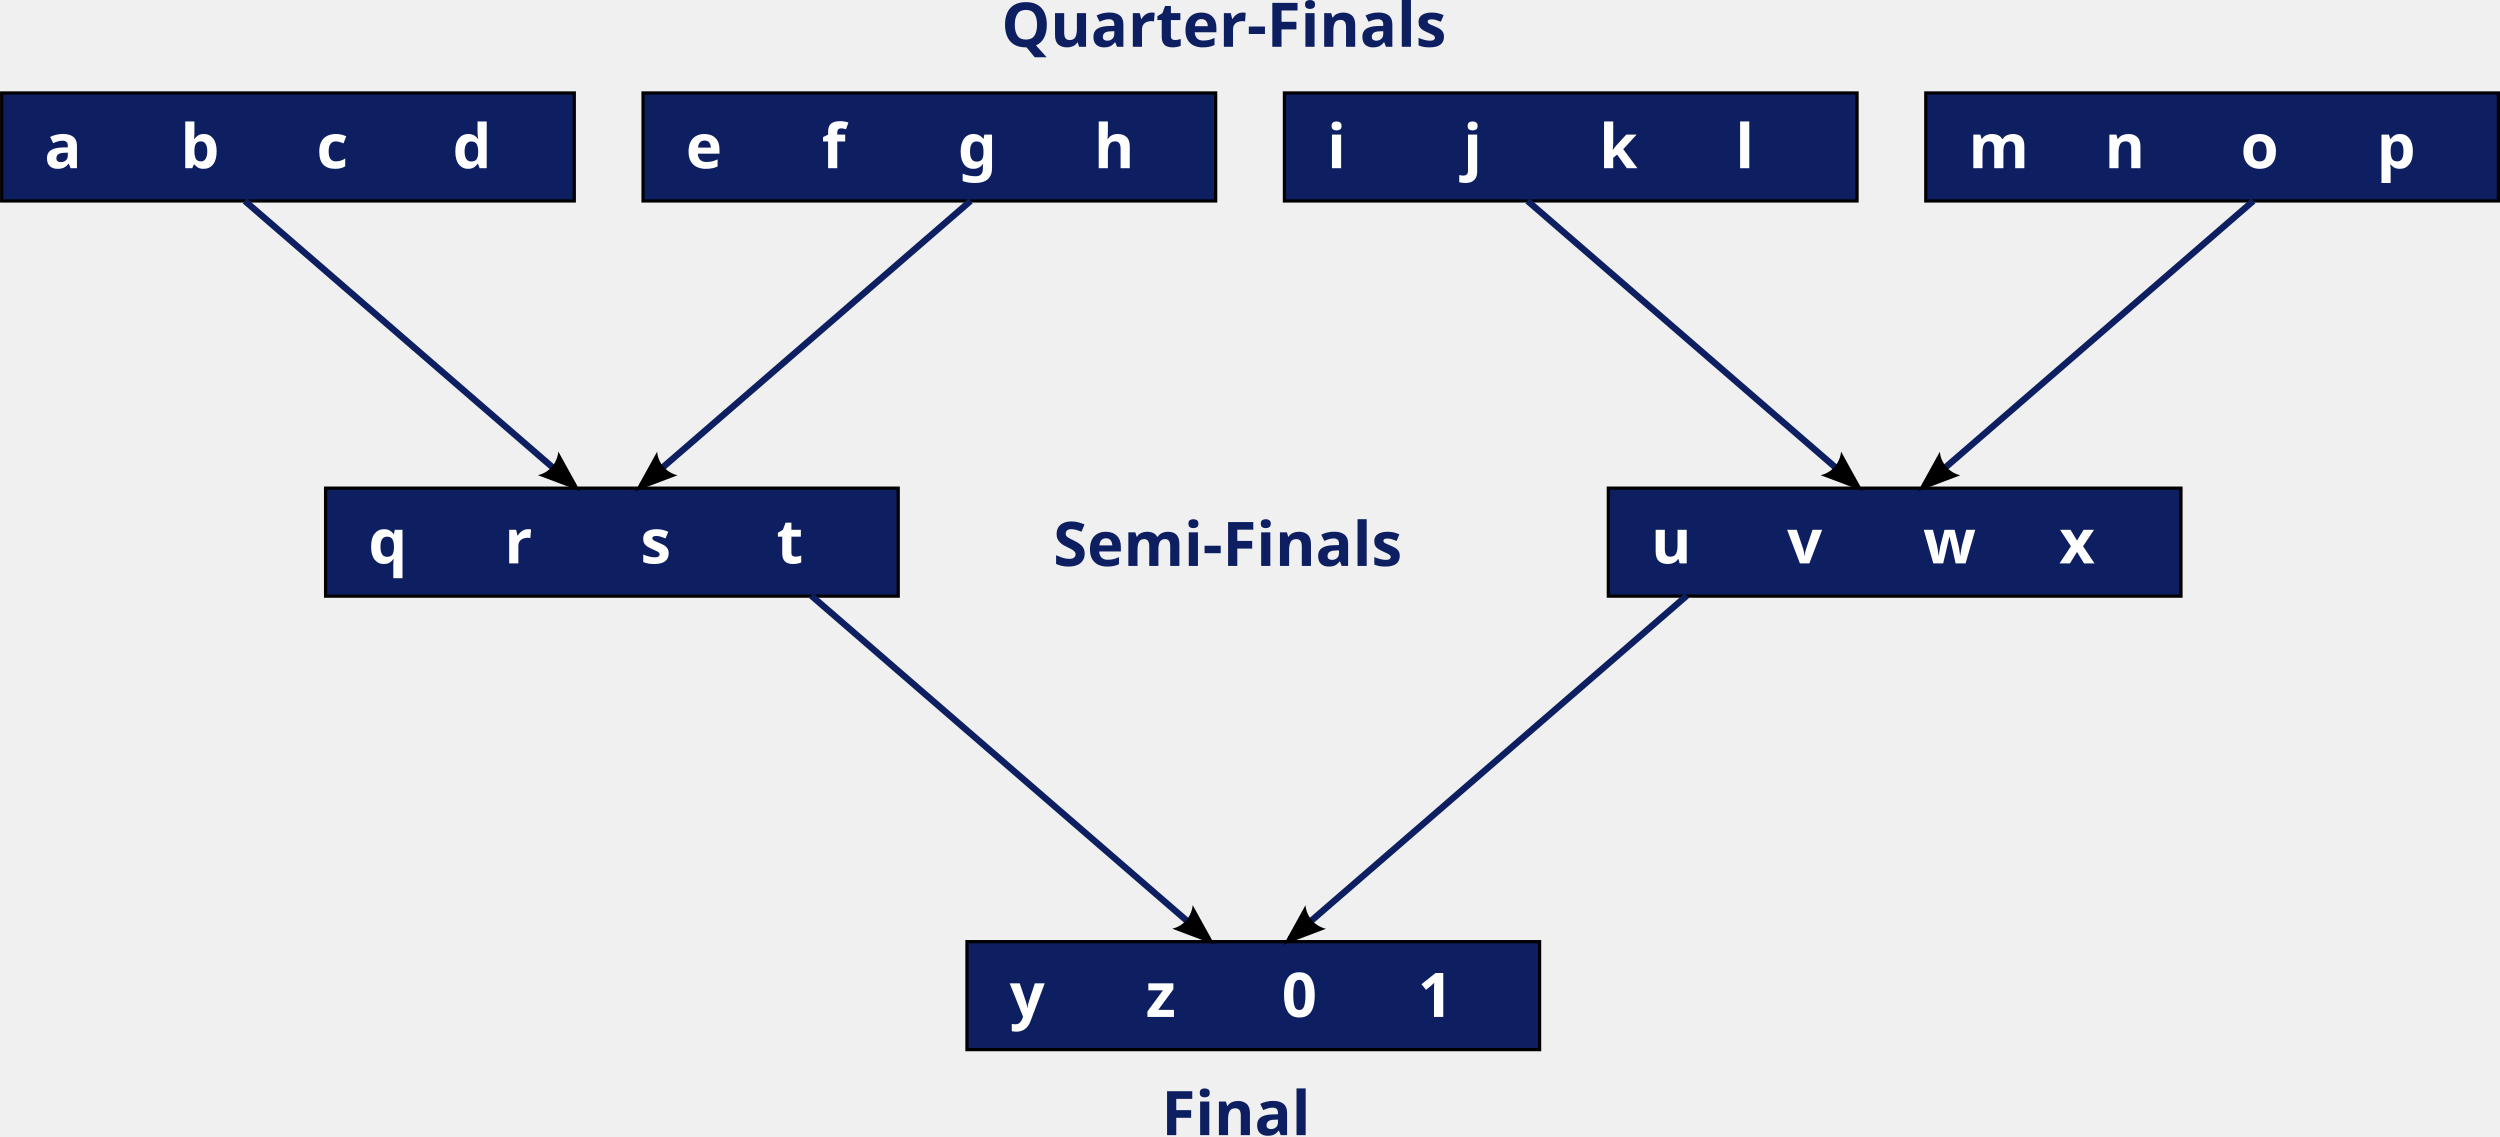
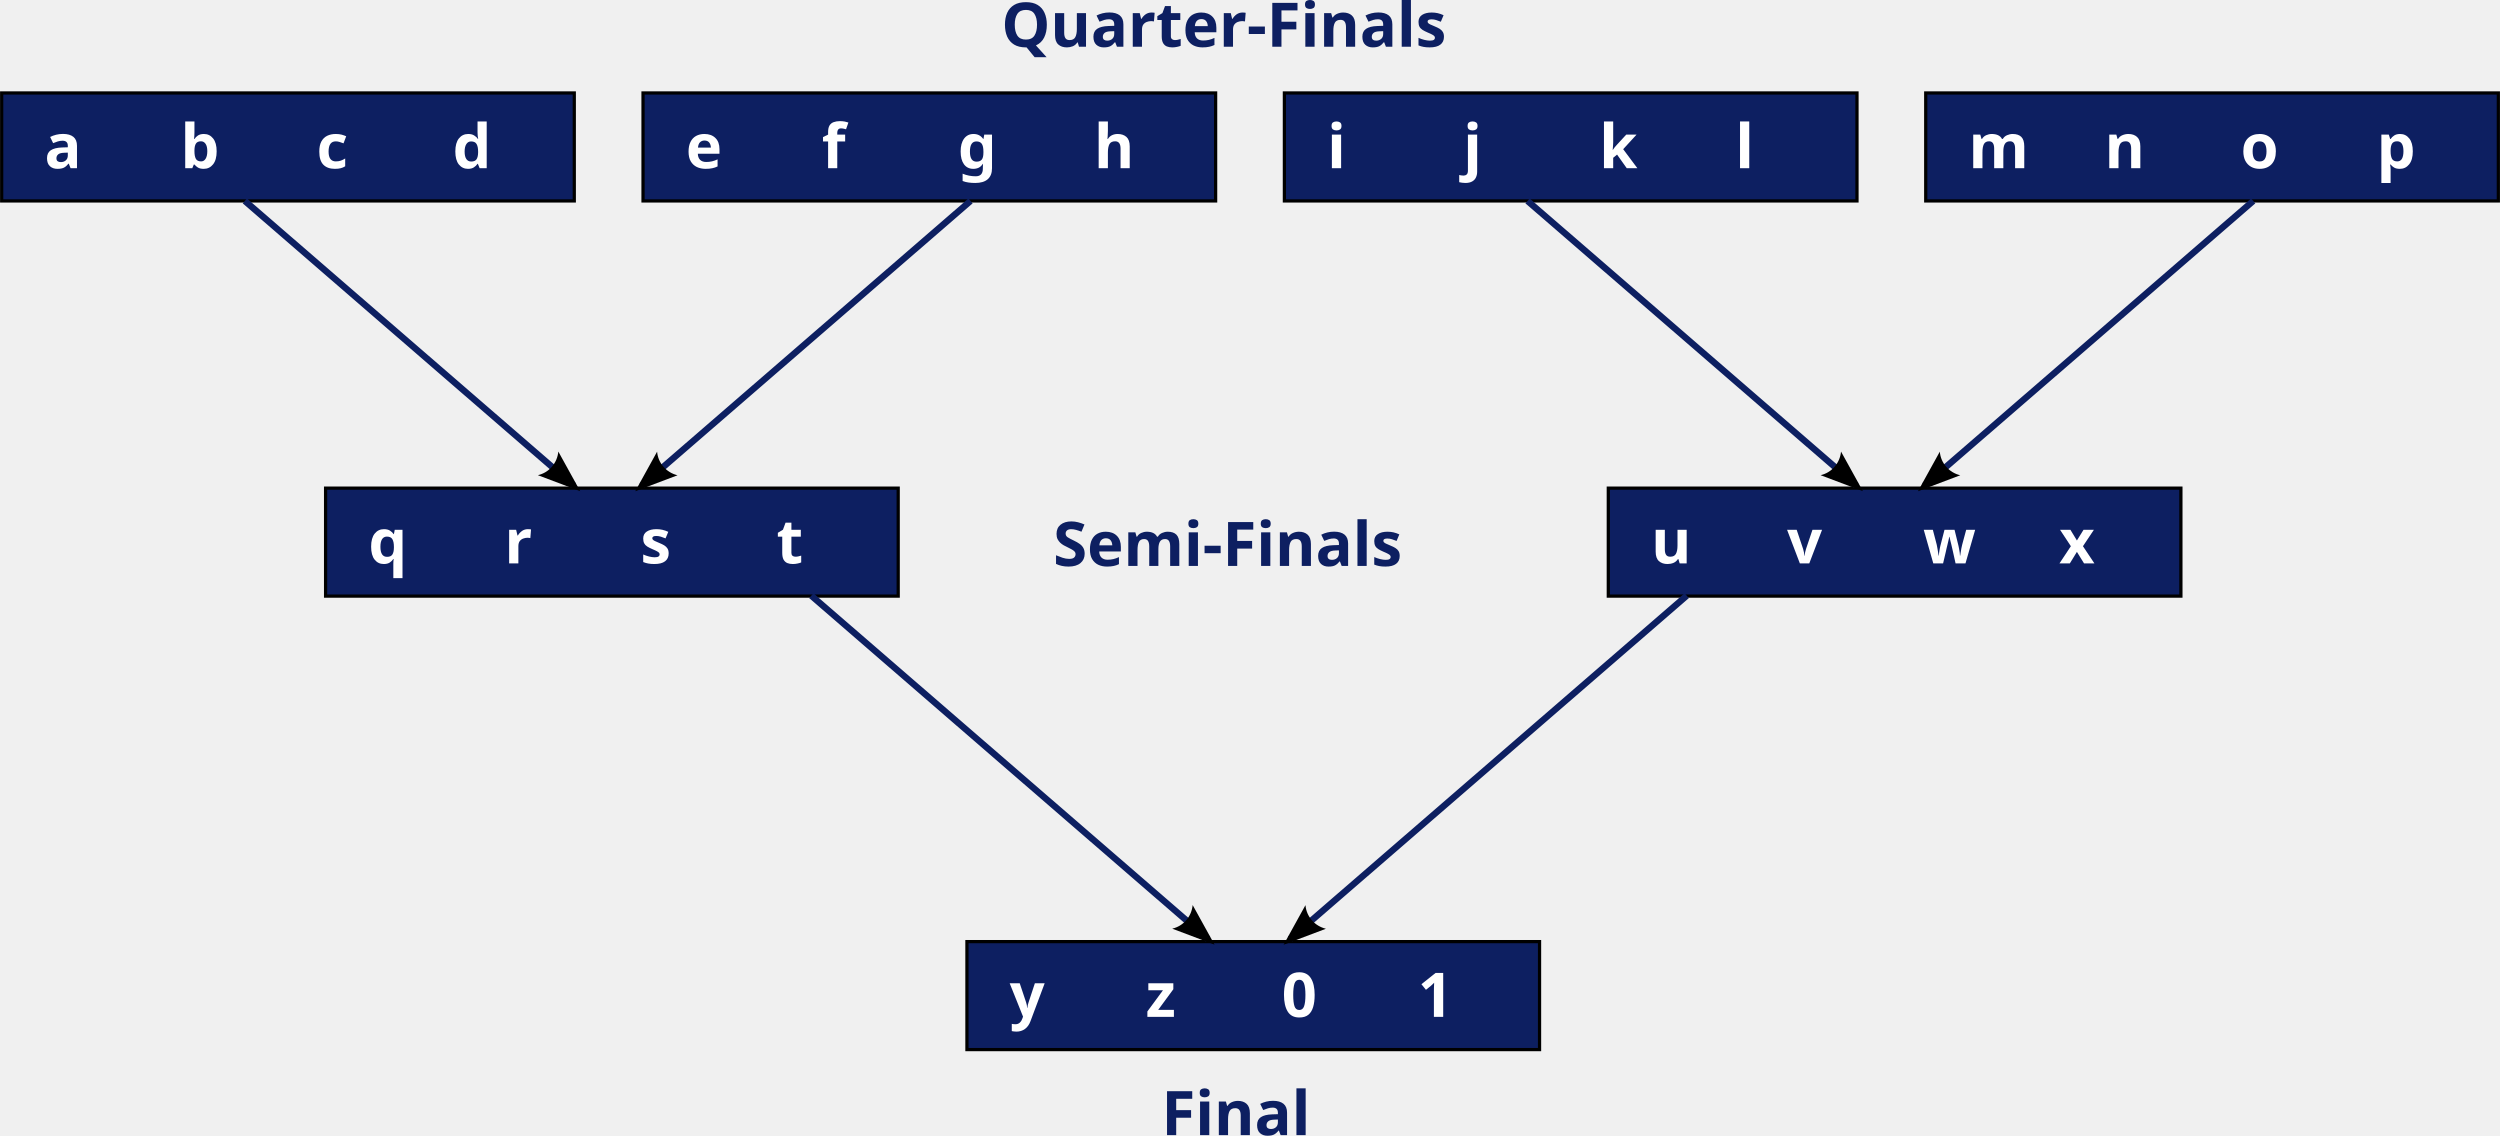
- <svg xmlns="http://www.w3.org/2000/svg" width="771.781" height="350.705" id="svg2" version="1.1">
+ <svg xmlns="http://www.w3.org/2000/svg" width="613.969" height="278.984" id="svg2" version="1.1">
  <defs id="defs4">
    <marker orient="auto" refY="0" refX="0" id="Arrow2Mend" style="overflow:visible">
      <path id="path3913" style="font-size:12px;fill-rule:evenodd;stroke-width:0.625;stroke-linejoin:round" d="M 8.719,4.034 -2.207,0.016 8.719,-4.002 c -1.745,2.372 -1.735,5.617 -6e-7,8.035 z" transform="scale(-0.6,-0.6)" />
    </marker>
  </defs>
  <g id="layer1" transform="translate(-96.5625,-100.4981)">
-     <rect style="fill:#0d1f61;fill-opacity:1;stroke:#000000;stroke-width:1;stroke-miterlimit:4;stroke-opacity:1;stroke-dasharray:none;stroke-dashoffset:0" id="rect3001" width="176.777" height="33.335" x="97.076" y="129.197" />
-     <rect y="129.197" x="295.076" height="33.335" width="176.777" id="rect3787" style="fill:#0d1f61;fill-opacity:1;stroke:#000000;stroke-width:1;stroke-miterlimit:4;stroke-opacity:1;stroke-dasharray:none;stroke-dashoffset:0" />
-     <rect style="fill:#0d1f61;fill-opacity:1;stroke:#000000;stroke-width:1;stroke-miterlimit:4;stroke-opacity:1;stroke-dasharray:none;stroke-dashoffset:0" id="rect3805" width="176.777" height="33.335" x="493.076" y="129.197" />
-     <rect y="129.197" x="691.076" height="33.335" width="176.777" id="rect3823" style="fill:#0d1f61;fill-opacity:1;stroke:#000000;stroke-width:1;stroke-miterlimit:4;stroke-opacity:1;stroke-dasharray:none;stroke-dashoffset:0" />
-     <rect y="251.197" x="197.076" height="33.335" width="176.777" id="rect3841" style="fill:#0d1f61;fill-opacity:1;stroke:#000000;stroke-width:1;stroke-miterlimit:4;stroke-opacity:1;stroke-dasharray:none;stroke-dashoffset:0" />
-     <rect style="fill:#0d1f61;fill-opacity:1;stroke:#000000;stroke-width:1;stroke-miterlimit:4;stroke-opacity:1;stroke-dasharray:none;stroke-dashoffset:0" id="rect3859" width="176.777" height="33.335" x="593.076" y="251.197" />
-     <rect style="fill:#0d1f61;fill-opacity:1;stroke:#000000;stroke-width:1;stroke-miterlimit:4;stroke-opacity:1;stroke-dasharray:none;stroke-dashoffset:0" id="rect3879" width="176.777" height="33.335" x="395.076" y="391.197" />
-     <path style="fill:none;stroke:#0d1f61;stroke-width:2;stroke-linecap:butt;stroke-linejoin:miter;stroke-miterlimit:4;stroke-opacity:1;stroke-dasharray:none;marker-end:url(#Arrow2Mend)" d="M 172.147,162.532 273.668,250.415" id="path4327" />
-     <path id="path4511" d="M 396.175,162.532 294.655,250.415" style="fill:none;stroke:#0d1f61;stroke-width:2;stroke-linecap:butt;stroke-linejoin:miter;stroke-miterlimit:4;stroke-opacity:1;stroke-dasharray:none;marker-end:url(#Arrow2Mend)" />
-     <path id="path4513" d="M 568.147,162.532 669.668,250.415" style="fill:none;stroke:#0d1f61;stroke-width:2;stroke-linecap:butt;stroke-linejoin:miter;stroke-miterlimit:4;stroke-opacity:1;stroke-dasharray:none;marker-end:url(#Arrow2Mend)" />
-     <path style="fill:none;stroke:#0d1f61;stroke-width:2;stroke-linecap:butt;stroke-linejoin:miter;stroke-miterlimit:4;stroke-opacity:1;stroke-dasharray:none;marker-end:url(#Arrow2Mend)" d="M 792.175,162.532 690.655,250.415" id="path4515" />
-     <path style="fill:none;stroke:#0d1f61;stroke-width:2;stroke-linecap:butt;stroke-linejoin:miter;stroke-miterlimit:4;stroke-opacity:1;stroke-dasharray:none;marker-end:url(#Arrow2Mend)" d="M 347.034,284.398 469.502,390.415" id="path4517" />
-     <path id="path4519" d="M 617.288,284.398 494.82,390.415" style="fill:none;stroke:#0d1f61;stroke-width:2;stroke-linecap:butt;stroke-linejoin:miter;stroke-miterlimit:4;stroke-opacity:1;stroke-dasharray:none;marker-end:url(#Arrow2Mend)" />
-     <text xml:space="preserve" style="font-size:19px;font-style:normal;font-weight:bold;line-height:125%;letter-spacing:0px;word-spacing:0px;fill:#ffffff;fill-opacity:1;stroke:none;font-family:Sans;-inkscape-font-specification:Sans Bold" x="110.269" y="152.43" id="text2985">
-       <tspan id="tspan2987" x="110.269" y="152.43">a</tspan>
+     <rect style="fill:#0d1f61;fill-opacity:1;stroke:#000000;stroke-width:0.795;stroke-miterlimit:4;stroke-opacity:1;stroke-dasharray:none;stroke-dashoffset:0" id="rect3001" width="140.625" height="26.518" x="96.974" y="123.328" />
+     <rect y="123.328" x="254.482" height="26.518" width="140.625" id="rect3787" style="fill:#0d1f61;fill-opacity:1;stroke:#000000;stroke-width:0.795;stroke-miterlimit:4;stroke-opacity:1;stroke-dasharray:none;stroke-dashoffset:0" />
+     <rect style="fill:#0d1f61;fill-opacity:1;stroke:#000000;stroke-width:0.795;stroke-miterlimit:4;stroke-opacity:1;stroke-dasharray:none;stroke-dashoffset:0" id="rect3805" width="140.625" height="26.518" x="411.99" y="123.328" />
+     <rect y="123.328" x="569.498" height="26.518" width="140.625" id="rect3823" style="fill:#0d1f61;fill-opacity:1;stroke:#000000;stroke-width:0.795;stroke-miterlimit:4;stroke-opacity:1;stroke-dasharray:none;stroke-dashoffset:0" />
+     <rect y="220.378" x="176.523" height="26.518" width="140.625" id="rect3841" style="fill:#0d1f61;fill-opacity:1;stroke:#000000;stroke-width:0.795;stroke-miterlimit:4;stroke-opacity:1;stroke-dasharray:none;stroke-dashoffset:0" />
+     <rect style="fill:#0d1f61;fill-opacity:1;stroke:#000000;stroke-width:0.795;stroke-miterlimit:4;stroke-opacity:1;stroke-dasharray:none;stroke-dashoffset:0" id="rect3859" width="140.625" height="26.518" x="491.539" y="220.378" />
+     <rect style="fill:#0d1f61;fill-opacity:1;stroke:#000000;stroke-width:0.795;stroke-miterlimit:4;stroke-opacity:1;stroke-dasharray:none;stroke-dashoffset:0" id="rect3879" width="140.625" height="26.518" x="334.031" y="331.747" />
+     <path style="fill:none;stroke:#0d1f61;stroke-width:1.591;stroke-linecap:butt;stroke-linejoin:miter;stroke-miterlimit:4;stroke-opacity:1;stroke-dasharray:none;marker-end:url(#Arrow2Mend)" d="m 156.693,149.845 80.759,69.911" id="path4327" />
+     <path id="path4511" d="m 334.906,149.845 -80.759,69.911" style="fill:none;stroke:#0d1f61;stroke-width:1.591;stroke-linecap:butt;stroke-linejoin:miter;stroke-miterlimit:4;stroke-opacity:1;stroke-dasharray:none;marker-end:url(#Arrow2Mend)" />
+     <path id="path4513" d="m 471.709,149.845 80.759,69.911" style="fill:none;stroke:#0d1f61;stroke-width:1.591;stroke-linecap:butt;stroke-linejoin:miter;stroke-miterlimit:4;stroke-opacity:1;stroke-dasharray:none;marker-end:url(#Arrow2Mend)" />
+     <path style="fill:none;stroke:#0d1f61;stroke-width:1.591;stroke-linecap:butt;stroke-linejoin:miter;stroke-miterlimit:4;stroke-opacity:1;stroke-dasharray:none;marker-end:url(#Arrow2Mend)" d="m 649.922,149.845 -80.759,69.911" id="path4515" />
+     <path style="fill:none;stroke:#0d1f61;stroke-width:1.591;stroke-linecap:butt;stroke-linejoin:miter;stroke-miterlimit:4;stroke-opacity:1;stroke-dasharray:none;marker-end:url(#Arrow2Mend)" d="m 295.814,246.789 97.423,84.336" id="path4517" />
+     <path id="path4519" d="m 510.8,246.789 -97.423,84.336" style="fill:none;stroke:#0d1f61;stroke-width:1.591;stroke-linecap:butt;stroke-linejoin:miter;stroke-miterlimit:4;stroke-opacity:1;stroke-dasharray:none;marker-end:url(#Arrow2Mend)" />
+     <text xml:space="preserve" style="font-size:15.114px;font-style:normal;font-weight:bold;line-height:125%;letter-spacing:0px;word-spacing:0px;fill:#ffffff;fill-opacity:1;stroke:none;font-family:Sans;-inkscape-font-specification:Sans Bold" x="107.469" y="141.81" id="text2985">
+       <tspan id="tspan2987" x="107.469" y="141.81">a</tspan>
    </text>
-     <text id="text2989" y="152.43" x="152.269" style="font-size:19px;font-style:normal;font-weight:bold;line-height:125%;letter-spacing:0px;word-spacing:0px;fill:#ffffff;fill-opacity:1;stroke:none;font-family:Sans;-inkscape-font-specification:Sans Bold" xml:space="preserve">
-       <tspan y="152.43" x="152.269" id="tspan2991">b</tspan>
+     <text id="text2989" y="141.81" x="140.88" style="font-size:15.114px;font-style:normal;font-weight:bold;line-height:125%;letter-spacing:0px;word-spacing:0px;fill:#ffffff;fill-opacity:1;stroke:none;font-family:Sans;-inkscape-font-specification:Sans Bold" xml:space="preserve">
+       <tspan y="141.81" x="140.88" id="tspan2991">b</tspan>
    </text>
-     <text xml:space="preserve" style="font-size:19px;font-style:normal;font-weight:bold;line-height:125%;letter-spacing:0px;word-spacing:0px;fill:#ffffff;fill-opacity:1;stroke:none;font-family:Sans;-inkscape-font-specification:Sans Bold" x="194.269" y="152.43" id="text2993">
-       <tspan id="tspan2995" x="194.269" y="152.43">c</tspan>
+     <text xml:space="preserve" style="font-size:15.114px;font-style:normal;font-weight:bold;line-height:125%;letter-spacing:0px;word-spacing:0px;fill:#ffffff;fill-opacity:1;stroke:none;font-family:Sans;-inkscape-font-specification:Sans Bold" x="174.29" y="141.81" id="text2993">
+       <tspan id="tspan2995" x="174.29" y="141.81">c</tspan>
    </text>
-     <text id="text2997" y="152.43" x="236.269" style="font-size:19px;font-style:normal;font-weight:bold;line-height:125%;letter-spacing:0px;word-spacing:0px;fill:#ffffff;fill-opacity:1;stroke:none;font-family:Sans;-inkscape-font-specification:Sans Bold" xml:space="preserve">
-       <tspan y="152.43" x="236.269" id="tspan2999">d</tspan>
+     <text id="text2997" y="141.81" x="207.701" style="font-size:15.114px;font-style:normal;font-weight:bold;line-height:125%;letter-spacing:0px;word-spacing:0px;fill:#ffffff;fill-opacity:1;stroke:none;font-family:Sans;-inkscape-font-specification:Sans Bold" xml:space="preserve">
+       <tspan y="141.81" x="207.701" id="tspan2999">d</tspan>
    </text>
-     <text id="text3771" y="152.43" x="308.269" style="font-size:19px;font-style:normal;font-weight:bold;line-height:125%;letter-spacing:0px;word-spacing:0px;fill:#ffffff;fill-opacity:1;stroke:none;font-family:Sans;-inkscape-font-specification:Sans Bold" xml:space="preserve">
-       <tspan y="152.43" x="308.269" id="tspan3773">e</tspan>
+     <text id="text3771" y="141.81" x="264.977" style="font-size:15.114px;font-style:normal;font-weight:bold;line-height:125%;letter-spacing:0px;word-spacing:0px;fill:#ffffff;fill-opacity:1;stroke:none;font-family:Sans;-inkscape-font-specification:Sans Bold" xml:space="preserve">
+       <tspan y="141.81" x="264.977" id="tspan3773">e</tspan>
    </text>
-     <text xml:space="preserve" style="font-size:19px;font-style:normal;font-weight:bold;line-height:125%;letter-spacing:0px;word-spacing:0px;fill:#ffffff;fill-opacity:1;stroke:none;font-family:Sans;-inkscape-font-specification:Sans Bold" x="350.269" y="152.43" id="text3775">
-       <tspan id="tspan3777" x="350.269" y="152.43">f</tspan>
+     <text xml:space="preserve" style="font-size:15.114px;font-style:normal;font-weight:bold;line-height:125%;letter-spacing:0px;word-spacing:0px;fill:#ffffff;fill-opacity:1;stroke:none;font-family:Sans;-inkscape-font-specification:Sans Bold" x="298.388" y="141.81" id="text3775">
+       <tspan id="tspan3777" x="298.388" y="141.81">f</tspan>
    </text>
-     <text id="text3779" y="152.43" x="392.269" style="font-size:19px;font-style:normal;font-weight:bold;line-height:125%;letter-spacing:0px;word-spacing:0px;fill:#ffffff;fill-opacity:1;stroke:none;font-family:Sans;-inkscape-font-specification:Sans Bold" xml:space="preserve">
-       <tspan y="152.43" x="392.269" id="tspan3781">g</tspan>
+     <text id="text3779" y="141.81" x="331.798" style="font-size:15.114px;font-style:normal;font-weight:bold;line-height:125%;letter-spacing:0px;word-spacing:0px;fill:#ffffff;fill-opacity:1;stroke:none;font-family:Sans;-inkscape-font-specification:Sans Bold" xml:space="preserve">
+       <tspan y="141.81" x="331.798" id="tspan3781">g</tspan>
    </text>
-     <text xml:space="preserve" style="font-size:19px;font-style:normal;font-weight:bold;line-height:125%;letter-spacing:0px;word-spacing:0px;fill:#ffffff;fill-opacity:1;stroke:none;font-family:Sans;-inkscape-font-specification:Sans Bold" x="434.269" y="152.43" id="text3783">
-       <tspan id="tspan3785" x="434.269" y="152.43">h</tspan>
+     <text xml:space="preserve" style="font-size:15.114px;font-style:normal;font-weight:bold;line-height:125%;letter-spacing:0px;word-spacing:0px;fill:#ffffff;fill-opacity:1;stroke:none;font-family:Sans;-inkscape-font-specification:Sans Bold" x="365.209" y="141.81" id="text3783">
+       <tspan id="tspan3785" x="365.209" y="141.81">h</tspan>
    </text>
-     <text xml:space="preserve" style="font-size:19px;font-style:normal;font-weight:bold;line-height:125%;letter-spacing:0px;word-spacing:0px;fill:#ffffff;fill-opacity:1;stroke:none;font-family:Sans;-inkscape-font-specification:Sans Bold" x="506.269" y="152.43" id="text3789">
-       <tspan id="tspan3791" x="506.269" y="152.43">i</tspan>
+     <text xml:space="preserve" style="font-size:15.114px;font-style:normal;font-weight:bold;line-height:125%;letter-spacing:0px;word-spacing:0px;fill:#ffffff;fill-opacity:1;stroke:none;font-family:Sans;-inkscape-font-specification:Sans Bold" x="422.485" y="141.81" id="text3789">
+       <tspan id="tspan3791" x="422.485" y="141.81">i</tspan>
    </text>
-     <text id="text3793" y="152.43" x="548.269" style="font-size:19px;font-style:normal;font-weight:bold;line-height:125%;letter-spacing:0px;word-spacing:0px;fill:#ffffff;fill-opacity:1;stroke:none;font-family:Sans;-inkscape-font-specification:Sans Bold" xml:space="preserve">
-       <tspan y="152.43" x="548.269" id="tspan3795">j</tspan>
+     <text id="text3793" y="141.81" x="455.896" style="font-size:15.114px;font-style:normal;font-weight:bold;line-height:125%;letter-spacing:0px;word-spacing:0px;fill:#ffffff;fill-opacity:1;stroke:none;font-family:Sans;-inkscape-font-specification:Sans Bold" xml:space="preserve">
+       <tspan y="141.81" x="455.896" id="tspan3795">j</tspan>
    </text>
-     <text xml:space="preserve" style="font-size:19px;font-style:normal;font-weight:bold;line-height:125%;letter-spacing:0px;word-spacing:0px;fill:#ffffff;fill-opacity:1;stroke:none;font-family:Sans;-inkscape-font-specification:Sans Bold" x="590.269" y="152.43" id="text3797">
-       <tspan id="tspan3799" x="590.269" y="152.43">k</tspan>
+     <text xml:space="preserve" style="font-size:15.114px;font-style:normal;font-weight:bold;line-height:125%;letter-spacing:0px;word-spacing:0px;fill:#ffffff;fill-opacity:1;stroke:none;font-family:Sans;-inkscape-font-specification:Sans Bold" x="489.306" y="141.81" id="text3797">
+       <tspan id="tspan3799" x="489.306" y="141.81">k</tspan>
    </text>
-     <text id="text3801" y="152.43" x="632.269" style="font-size:19px;font-style:normal;font-weight:bold;line-height:125%;letter-spacing:0px;word-spacing:0px;fill:#ffffff;fill-opacity:1;stroke:none;font-family:Sans;-inkscape-font-specification:Sans Bold" xml:space="preserve">
-       <tspan y="152.43" x="632.269" id="tspan3803">l</tspan>
+     <text id="text3801" y="141.81" x="522.717" style="font-size:15.114px;font-style:normal;font-weight:bold;line-height:125%;letter-spacing:0px;word-spacing:0px;fill:#ffffff;fill-opacity:1;stroke:none;font-family:Sans;-inkscape-font-specification:Sans Bold" xml:space="preserve">
+       <tspan y="141.81" x="522.717" id="tspan3803">l</tspan>
    </text>
-     <text id="text3807" y="152.43" x="704.269" style="font-size:19px;font-style:normal;font-weight:bold;line-height:125%;letter-spacing:0px;word-spacing:0px;fill:#ffffff;fill-opacity:1;stroke:none;font-family:Sans;-inkscape-font-specification:Sans Bold" xml:space="preserve">
-       <tspan y="152.43" x="704.269" id="tspan3809">m</tspan>
+     <text id="text3807" y="141.81" x="579.993" style="font-size:15.114px;font-style:normal;font-weight:bold;line-height:125%;letter-spacing:0px;word-spacing:0px;fill:#ffffff;fill-opacity:1;stroke:none;font-family:Sans;-inkscape-font-specification:Sans Bold" xml:space="preserve">
+       <tspan y="141.81" x="579.993" id="tspan3809">m</tspan>
    </text>
-     <text xml:space="preserve" style="font-size:19px;font-style:normal;font-weight:bold;line-height:125%;letter-spacing:0px;word-spacing:0px;fill:#ffffff;fill-opacity:1;stroke:none;font-family:Sans;-inkscape-font-specification:Sans Bold" x="746.269" y="152.43" id="text3811">
-       <tspan id="tspan3813" x="746.269" y="152.43">n</tspan>
+     <text xml:space="preserve" style="font-size:15.114px;font-style:normal;font-weight:bold;line-height:125%;letter-spacing:0px;word-spacing:0px;fill:#ffffff;fill-opacity:1;stroke:none;font-family:Sans;-inkscape-font-specification:Sans Bold" x="613.404" y="141.81" id="text3811">
+       <tspan id="tspan3813" x="613.404" y="141.81">n</tspan>
    </text>
-     <text id="text3815" y="152.43" x="788.269" style="font-size:19px;font-style:normal;font-weight:bold;line-height:125%;letter-spacing:0px;word-spacing:0px;fill:#ffffff;fill-opacity:1;stroke:none;font-family:Sans;-inkscape-font-specification:Sans Bold" xml:space="preserve">
-       <tspan y="152.43" x="788.269" id="tspan3817">o</tspan>
+     <text id="text3815" y="141.81" x="646.814" style="font-size:15.114px;font-style:normal;font-weight:bold;line-height:125%;letter-spacing:0px;word-spacing:0px;fill:#ffffff;fill-opacity:1;stroke:none;font-family:Sans;-inkscape-font-specification:Sans Bold" xml:space="preserve">
+       <tspan y="141.81" x="646.814" id="tspan3817">o</tspan>
    </text>
-     <text xml:space="preserve" style="font-size:19px;font-style:normal;font-weight:bold;line-height:125%;letter-spacing:0px;word-spacing:0px;fill:#ffffff;fill-opacity:1;stroke:none;font-family:Sans;-inkscape-font-specification:Sans Bold" x="830.269" y="152.43" id="text3819">
-       <tspan id="tspan3821" x="830.269" y="152.43">p</tspan>
+     <text xml:space="preserve" style="font-size:15.114px;font-style:normal;font-weight:bold;line-height:125%;letter-spacing:0px;word-spacing:0px;fill:#ffffff;fill-opacity:1;stroke:none;font-family:Sans;-inkscape-font-specification:Sans Bold" x="680.225" y="141.81" id="text3819">
+       <tspan id="tspan3821" x="680.225" y="141.81">p</tspan>
    </text>
-     <text id="text3825" y="274.43" x="210.269" style="font-size:19px;font-style:normal;font-weight:bold;line-height:125%;letter-spacing:0px;word-spacing:0px;fill:#ffffff;fill-opacity:1;stroke:none;font-family:Sans;-inkscape-font-specification:Sans Bold" xml:space="preserve">
-       <tspan y="274.43" x="210.269" id="tspan3827">q</tspan>
+     <text id="text3825" y="238.86" x="187.018" style="font-size:15.114px;font-style:normal;font-weight:bold;line-height:125%;letter-spacing:0px;word-spacing:0px;fill:#ffffff;fill-opacity:1;stroke:none;font-family:Sans;-inkscape-font-specification:Sans Bold" xml:space="preserve">
+       <tspan y="238.86" x="187.018" id="tspan3827">q</tspan>
    </text>
-     <text xml:space="preserve" style="font-size:19px;font-style:normal;font-weight:bold;line-height:125%;letter-spacing:0px;word-spacing:0px;fill:#ffffff;fill-opacity:1;stroke:none;font-family:Sans;-inkscape-font-specification:Sans Bold" x="252.269" y="274.43" id="text3829">
-       <tspan id="tspan3831" x="252.269" y="274.43">r</tspan>
+     <text xml:space="preserve" style="font-size:15.114px;font-style:normal;font-weight:bold;line-height:125%;letter-spacing:0px;word-spacing:0px;fill:#ffffff;fill-opacity:1;stroke:none;font-family:Sans;-inkscape-font-specification:Sans Bold" x="220.429" y="238.86" id="text3829">
+       <tspan id="tspan3831" x="220.429" y="238.86">r</tspan>
    </text>
-     <text id="text3833" y="274.43" x="294.269" style="font-size:19px;font-style:normal;font-weight:bold;line-height:125%;letter-spacing:0px;word-spacing:0px;fill:#ffffff;fill-opacity:1;stroke:none;font-family:Sans;-inkscape-font-specification:Sans Bold" xml:space="preserve">
-       <tspan y="274.43" x="294.269" id="tspan3835">s</tspan>
+     <text id="text3833" y="238.86" x="253.84" style="font-size:15.114px;font-style:normal;font-weight:bold;line-height:125%;letter-spacing:0px;word-spacing:0px;fill:#ffffff;fill-opacity:1;stroke:none;font-family:Sans;-inkscape-font-specification:Sans Bold" xml:space="preserve">
+       <tspan y="238.86" x="253.84" id="tspan3835">s</tspan>
    </text>
-     <text xml:space="preserve" style="font-size:19px;font-style:normal;font-weight:bold;line-height:125%;letter-spacing:0px;word-spacing:0px;fill:#ffffff;fill-opacity:1;stroke:none;font-family:Sans;-inkscape-font-specification:Sans Bold" x="336.269" y="274.43" id="text3837">
-       <tspan id="tspan3839" x="336.269" y="274.43">t</tspan>
+     <text xml:space="preserve" style="font-size:15.114px;font-style:normal;font-weight:bold;line-height:125%;letter-spacing:0px;word-spacing:0px;fill:#ffffff;fill-opacity:1;stroke:none;font-family:Sans;-inkscape-font-specification:Sans Bold" x="287.251" y="238.86" id="text3837">
+       <tspan id="tspan3839" x="287.251" y="238.86">t</tspan>
    </text>
-     <text xml:space="preserve" style="font-size:19px;font-style:normal;font-weight:bold;line-height:125%;letter-spacing:0px;word-spacing:0px;fill:#ffffff;fill-opacity:1;stroke:none;font-family:Sans;-inkscape-font-specification:Sans Bold" x="606.269" y="274.43" id="text3843">
-       <tspan id="tspan3845" x="606.269" y="274.43">u</tspan>
+     <text xml:space="preserve" style="font-size:15.114px;font-style:normal;font-weight:bold;line-height:125%;letter-spacing:0px;word-spacing:0px;fill:#ffffff;fill-opacity:1;stroke:none;font-family:Sans;-inkscape-font-specification:Sans Bold" x="502.034" y="238.86" id="text3843">
+       <tspan id="tspan3845" x="502.034" y="238.86">u</tspan>
    </text>
-     <text id="text3847" y="274.43" x="648.269" style="font-size:19px;font-style:normal;font-weight:bold;line-height:125%;letter-spacing:0px;word-spacing:0px;fill:#ffffff;fill-opacity:1;stroke:none;font-family:Sans;-inkscape-font-specification:Sans Bold" xml:space="preserve">
-       <tspan y="274.43" x="648.269" id="tspan3849">v</tspan>
+     <text id="text3847" y="238.86" x="535.445" style="font-size:15.114px;font-style:normal;font-weight:bold;line-height:125%;letter-spacing:0px;word-spacing:0px;fill:#ffffff;fill-opacity:1;stroke:none;font-family:Sans;-inkscape-font-specification:Sans Bold" xml:space="preserve">
+       <tspan y="238.86" x="535.445" id="tspan3849">v</tspan>
    </text>
-     <text xml:space="preserve" style="font-size:19px;font-style:normal;font-weight:bold;line-height:125%;letter-spacing:0px;word-spacing:0px;fill:#ffffff;fill-opacity:1;stroke:none;font-family:Sans;-inkscape-font-specification:Sans Bold" x="690.269" y="274.43" id="text3851">
-       <tspan id="tspan3853" x="690.269" y="274.43">w</tspan>
+     <text xml:space="preserve" style="font-size:15.114px;font-style:normal;font-weight:bold;line-height:125%;letter-spacing:0px;word-spacing:0px;fill:#ffffff;fill-opacity:1;stroke:none;font-family:Sans;-inkscape-font-specification:Sans Bold" x="568.856" y="238.86" id="text3851">
+       <tspan id="tspan3853" x="568.856" y="238.86">w</tspan>
    </text>
-     <text id="text3855" y="274.43" x="732.269" style="font-size:19px;font-style:normal;font-weight:bold;line-height:125%;letter-spacing:0px;word-spacing:0px;fill:#ffffff;fill-opacity:1;stroke:none;font-family:Sans;-inkscape-font-specification:Sans Bold" xml:space="preserve">
-       <tspan y="274.43" x="732.269" id="tspan3857">x</tspan>
+     <text id="text3855" y="238.86" x="602.267" style="font-size:15.114px;font-style:normal;font-weight:bold;line-height:125%;letter-spacing:0px;word-spacing:0px;fill:#ffffff;fill-opacity:1;stroke:none;font-family:Sans;-inkscape-font-specification:Sans Bold" xml:space="preserve">
+       <tspan y="238.86" x="602.267" id="tspan3857">x</tspan>
    </text>
-     <text xml:space="preserve" style="font-size:19px;font-style:normal;font-weight:bold;line-height:125%;letter-spacing:0px;word-spacing:0px;fill:#ffffff;fill-opacity:1;stroke:none;font-family:Sans;-inkscape-font-specification:Sans Bold" x="408.269" y="414.43" id="text3863">
-       <tspan id="tspan3865" x="408.269" y="414.43">y</tspan>
+     <text xml:space="preserve" style="font-size:15.114px;font-style:normal;font-weight:bold;line-height:125%;letter-spacing:0px;word-spacing:0px;fill:#ffffff;fill-opacity:1;stroke:none;font-family:Sans;-inkscape-font-specification:Sans Bold" x="344.526" y="350.229" id="text3863">
+       <tspan id="tspan3865" x="344.526" y="350.229">y</tspan>
    </text>
-     <text id="text3867" y="414.43" x="450.269" style="font-size:19px;font-style:normal;font-weight:bold;line-height:125%;letter-spacing:0px;word-spacing:0px;fill:#ffffff;fill-opacity:1;stroke:none;font-family:Sans;-inkscape-font-specification:Sans Bold" xml:space="preserve">
-       <tspan y="414.43" x="450.269" id="tspan3869">z</tspan>
+     <text id="text3867" y="350.229" x="377.937" style="font-size:15.114px;font-style:normal;font-weight:bold;line-height:125%;letter-spacing:0px;word-spacing:0px;fill:#ffffff;fill-opacity:1;stroke:none;font-family:Sans;-inkscape-font-specification:Sans Bold" xml:space="preserve">
+       <tspan y="350.229" x="377.937" id="tspan3869">z</tspan>
    </text>
-     <text xml:space="preserve" style="font-size:19px;font-style:normal;font-weight:bold;line-height:125%;letter-spacing:0px;word-spacing:0px;fill:#ffffff;fill-opacity:1;stroke:none;font-family:Sans;-inkscape-font-specification:Sans Bold" x="492.269" y="414.43" id="text3871">
-       <tspan id="tspan3873" x="492.269" y="414.43">0</tspan>
+     <text xml:space="preserve" style="font-size:15.114px;font-style:normal;font-weight:bold;line-height:125%;letter-spacing:0px;word-spacing:0px;fill:#ffffff;fill-opacity:1;stroke:none;font-family:Sans;-inkscape-font-specification:Sans Bold" x="411.348" y="350.229" id="text3871">
+       <tspan id="tspan3873" x="411.348" y="350.229">0</tspan>
    </text>
-     <text id="text3875" y="414.43" x="534.269" style="font-size:19px;font-style:normal;font-weight:bold;line-height:125%;letter-spacing:0px;word-spacing:0px;fill:#ffffff;fill-opacity:1;stroke:none;font-family:Sans;-inkscape-font-specification:Sans Bold" xml:space="preserve">
-       <tspan y="414.43" x="534.269" id="tspan3877">1</tspan>
+     <text id="text3875" y="350.229" x="444.759" style="font-size:15.114px;font-style:normal;font-weight:bold;line-height:125%;letter-spacing:0px;word-spacing:0px;fill:#ffffff;fill-opacity:1;stroke:none;font-family:Sans;-inkscape-font-specification:Sans Bold" xml:space="preserve">
+       <tspan y="350.229" x="444.759" id="tspan3877">1</tspan>
    </text>
-     <text xml:space="preserve" style="font-size:19px;font-style:normal;font-weight:bold;line-height:125%;letter-spacing:0px;word-spacing:0px;fill:#0d1f61;fill-opacity:1;stroke:none;font-family:Sans;-inkscape-font-specification:Sans Bold" x="455.143" y="450.934" id="text4521">
-       <tspan id="tspan4523" x="455.143" y="450.934">Final</tspan>
+     <text xml:space="preserve" style="font-size:15.114px;font-style:normal;font-weight:bold;line-height:125%;letter-spacing:0px;word-spacing:0px;fill:#0d1f61;fill-opacity:1;stroke:none;font-family:Sans;-inkscape-font-specification:Sans Bold" x="381.814" y="379.268" id="text4521">
+       <tspan id="tspan4523" x="381.814" y="379.268">Final</tspan>
    </text>
-     <text id="text4525" y="275.219" x="421.714" style="font-size:19px;font-style:normal;font-weight:bold;line-height:125%;letter-spacing:0px;word-spacing:0px;fill:#0d1f61;fill-opacity:1;stroke:none;font-family:Sans;-inkscape-font-specification:Sans Bold" xml:space="preserve">
-       <tspan y="275.219" x="421.714" id="tspan4527">Semi-Finals</tspan>
+     <text id="text4525" y="239.488" x="355.222" style="font-size:15.114px;font-style:normal;font-weight:bold;line-height:125%;letter-spacing:0px;word-spacing:0px;fill:#0d1f61;fill-opacity:1;stroke:none;font-family:Sans;-inkscape-font-specification:Sans Bold" xml:space="preserve">
+       <tspan y="239.488" x="355.222" id="tspan4527">Semi-Finals</tspan>
    </text>
-     <text xml:space="preserve" style="font-size:19px;font-style:normal;font-weight:bold;line-height:125%;letter-spacing:0px;word-spacing:0px;fill:#0d1f61;fill-opacity:1;stroke:none;font-family:Sans;-inkscape-font-specification:Sans Bold" x="405.714" y="114.934" id="text4529">
-       <tspan id="tspan4531" x="405.714" y="114.934">Quarter-Finals</tspan>
+     <text xml:space="preserve" style="font-size:15.114px;font-style:normal;font-weight:bold;line-height:125%;letter-spacing:0px;word-spacing:0px;fill:#0d1f61;fill-opacity:1;stroke:none;font-family:Sans;-inkscape-font-specification:Sans Bold" x="342.494" y="111.981" id="text4529">
+       <tspan id="tspan4531" x="342.494" y="111.981">Quarter-Finals</tspan>
    </text>
  </g>
</svg>
